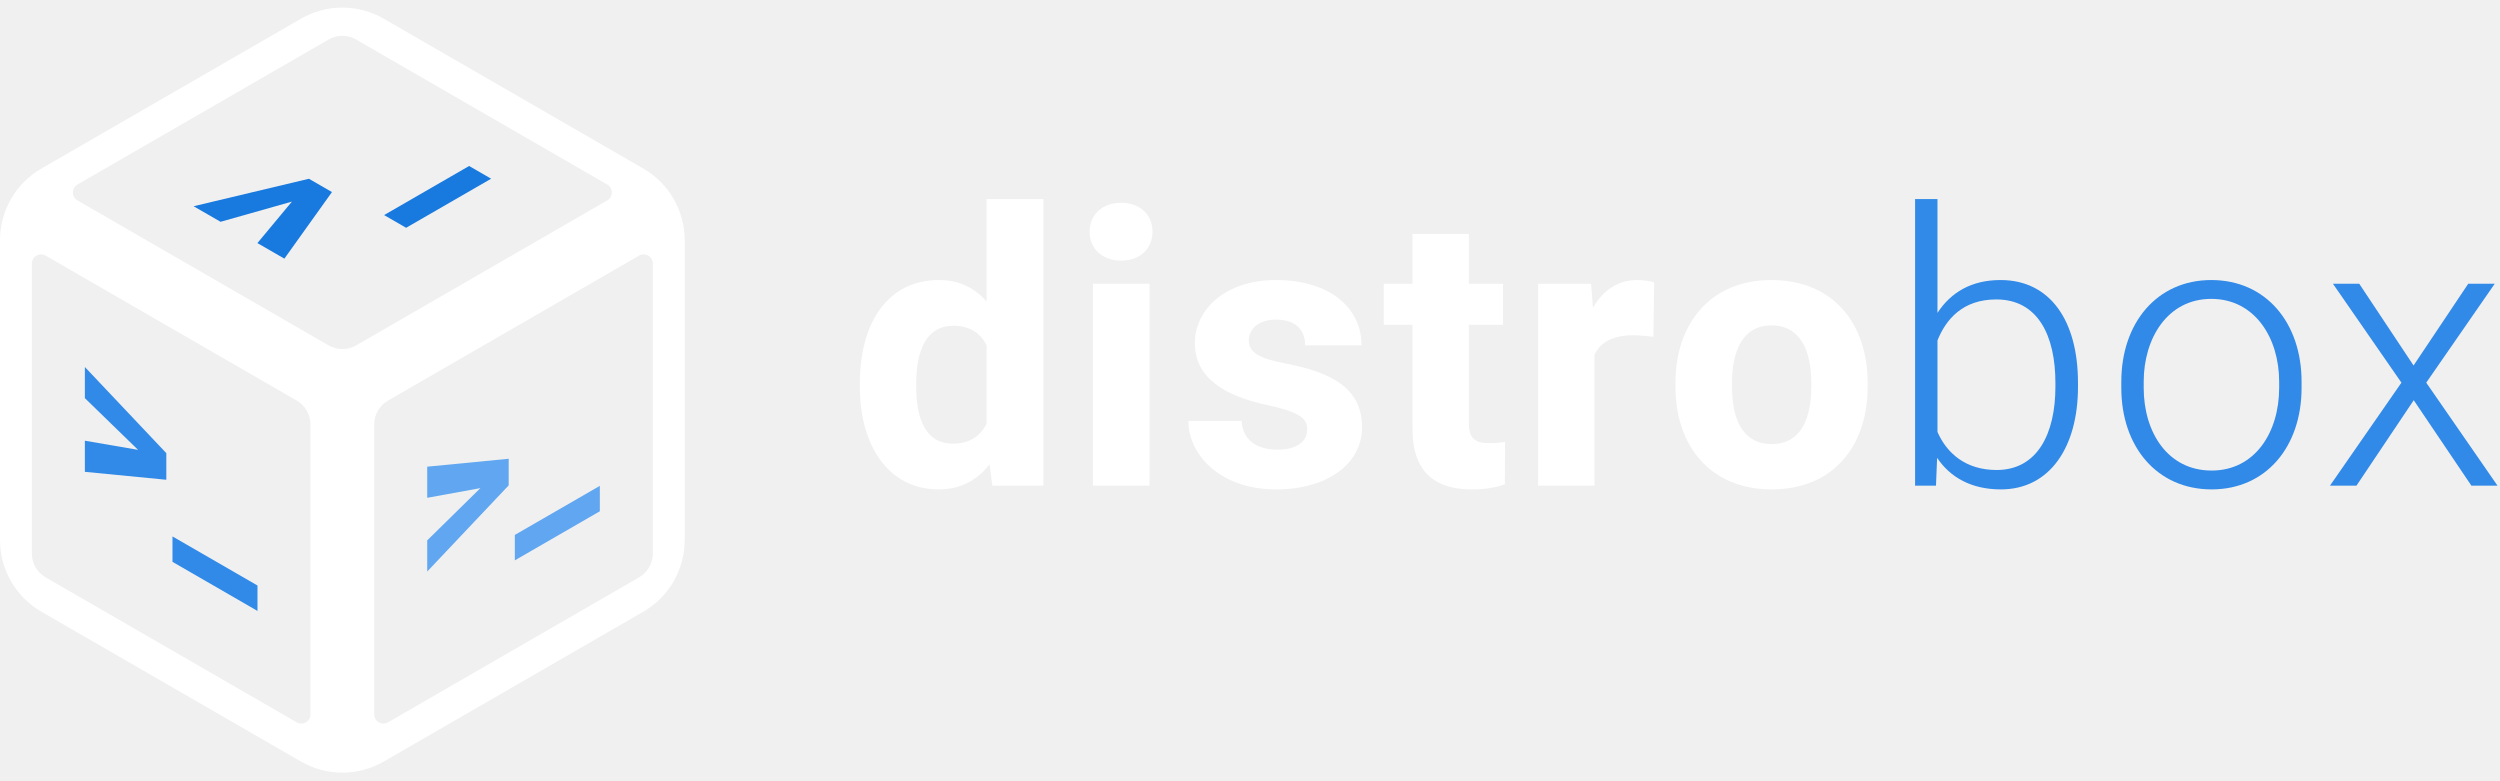
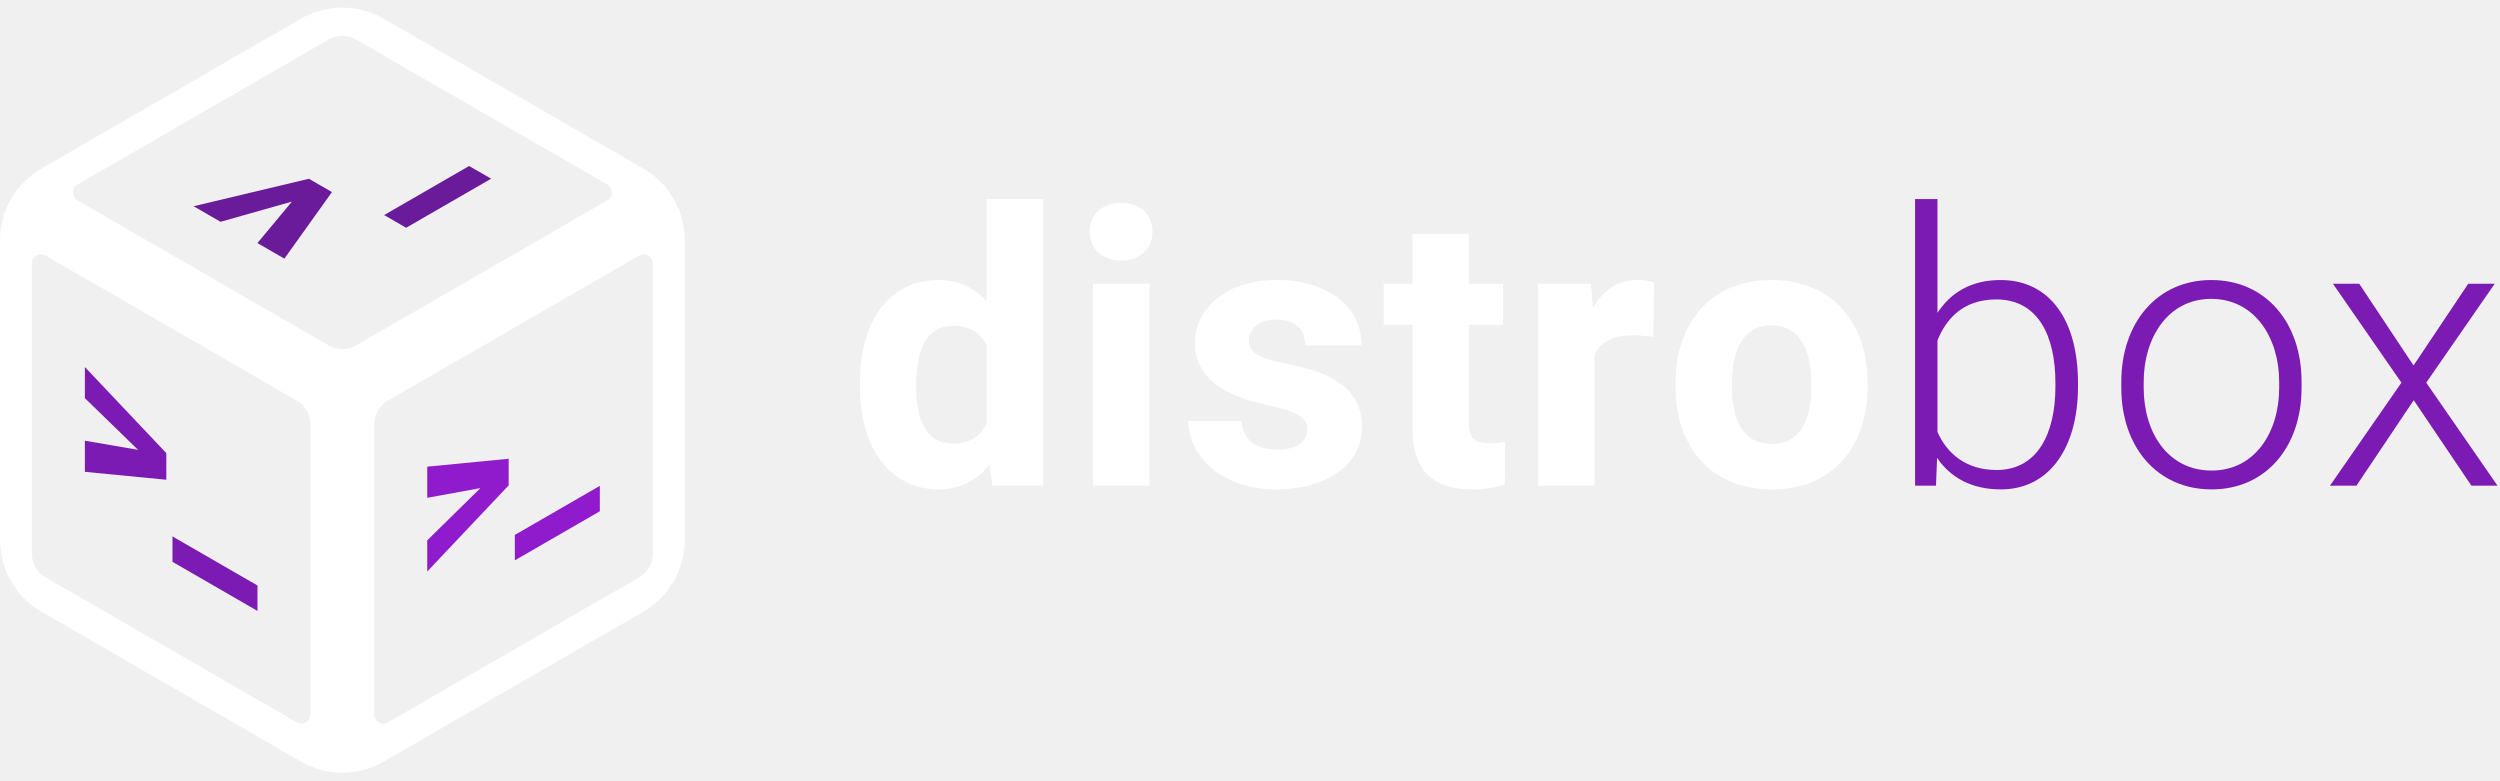
- <svg xmlns="http://www.w3.org/2000/svg" width="314" height="98" viewBox="0 0 314 98" id="systemd-logo" version="1.1">
-   <defs id="defs13" />
-   <g id="layer1">
-     <g id="g11481">
-       <g id="g3309" transform="translate(175,-50.82579)">
-         <path id="path2544" style="fill:#ffffff;fill-opacity:1;stroke-width:19.861;stroke-linecap:round;stroke-linejoin:round" d="m -132,51.781 a 10.392,10.392 0 0 0 -5.195,1.393 L -169.805,72 A 10.392,10.392 0 0 0 -175,81 v 37.652 a 10.392,10.392 0 0 0 5.195,9 l 32.609,18.826 a 10.392,10.392 0 0 0 10.391,0 l 32.609,-18.826 a 10.392,10.392 0 0 0 5.195,-9 V 81 a 10.392,10.392 0 0 0 -5.195,-9 L -126.805,53.174 A 10.392,10.392 0 0 0 -132,51.781 Z m -0.602,3.6 a 3.464,3.464 0 0 1 2.334,0.412 L -98.732,74 a 1.155,1.155 0 0 1 0,2 l -31.535,18.207 a 3.464,3.464 0 0 1 -3.465,0 L -165.268,76 a 1.155,1.155 0 0 1 0,-2 l 31.535,-18.207 a 3.464,3.464 0 0 1 1.131,-0.412 z m -37.443,27.412 a 1.155,1.155 0 0 1 0.777,0.137 l 31.535,18.207 a 3.464,3.464 0 0 1 1.732,3 v 36.414 a 1.155,1.155 0 0 1 -1.732,1 l -31.535,-18.207 a 3.464,3.464 0 0 1 -1.732,-3 V 83.93 a 1.155,1.155 0 0 1 0.955,-1.137 z m 76.09,0 A 1.155,1.155 0 0 1 -93,83.93 v 36.414 a 3.464,3.464 0 0 1 -1.732,3 l -31.535,18.207 a 1.155,1.155 0 0 1 -1.732,-1 v -36.414 a 3.464,3.464 0 0 1 1.732,-3 l 31.535,-18.207 a 1.155,1.155 0 0 1 0.777,-0.137 z" />
-         <g aria-label="&gt;_" id="g2849" style="font-weight:bold;font-size:24px;font-family:Heebo;-inkscape-font-specification:'Heebo Bold';text-align:center;text-anchor:middle;white-space:pre;shape-inside:url(#rect2729);fill:#60a6f0;fill-opacity:1;stroke-width:12;stroke-linecap:round;stroke-linejoin:round" transform="translate(-60.68555,-150.802)">
-           <path d="m -60.654,264.152 6.68,-1.218 -6.68,6.563 v 3.911 l 10.23,-10.818 v -3.342 l -10.23,0.995 z" id="path2845" style="fill:#60a6f0;fill-opacity:1" />
-           <path d="m -38.975,265.843 v -3.193 l -10.676,6.164 v 3.193 z" id="path2847" style="fill:#60a6f0;fill-opacity:1" />
-         </g>
-         <g aria-label="&gt;_" id="g2859" style="font-weight:bold;font-size:24px;font-family:Heebo;-inkscape-font-specification:'Heebo Bold';text-align:center;text-anchor:middle;white-space:pre;shape-inside:url(#rect2729);fill:#318ae8;fill-opacity:1;stroke-width:12;stroke-linecap:round;stroke-linejoin:round" transform="translate(-103.6856,-150.802)">
-           <path d="m -60.654,251.635 6.68,6.495 -6.68,-1.15 v 3.911 l 10.23,0.995 v -3.342 L -60.654,247.725 Z" id="path2855" style="fill:#318ae8;fill-opacity:1" />
-           <path d="m -38.975,278.36 v -3.193 l -10.676,-6.164 v 3.193 z" id="path2857" style="fill:#318ae8;fill-opacity:1" />
-         </g>
-         <g aria-label="&gt;_" id="g2869" style="font-weight:bold;font-size:24px;font-family:Heebo;-inkscape-font-specification:'Heebo Bold';text-align:center;text-anchor:middle;white-space:pre;shape-inside:url(#rect2729);fill:#1879de;fill-opacity:1;stroke-width:12;stroke-linecap:round;stroke-linejoin:round" transform="translate(-82.18555,-188.0423)">
-           <path d="m -65.113,266.726 8.965,-2.537 -4.336,5.21 3.387,1.955 5.977,-8.362 -2.895,-1.671 -14.484,3.451 z" id="path2865" style="fill:#1879de;fill-opacity:1" />
-           <path d="m -31.129,261.314 -2.766,-1.597 -10.676,6.164 2.766,1.597 z" id="path2867" style="fill:#1879de;fill-opacity:1" />
-         </g>
-       </g>
-       <g aria-label="distrobox" transform="translate(396.5234,-4.244682)" id="text3745" style="font-weight:300;font-size:48px;font-family:Heebo;-inkscape-font-specification:'Heebo Light';letter-spacing:0.8px;white-space:pre;shape-inside:url(#rect3747);fill:#318ae8;stroke-width:12;stroke-linecap:round;stroke-linejoin:round">
-         <path d="m -288.523,52.377 v 0.492 c 0,7.359 3.609,12.844 9.891,12.844 2.766,0 4.852,-1.172 6.398,-3.141 l 0.352,2.672 h 6.398 v -36 h -7.125 v 12.867 c -1.5,-1.711 -3.469,-2.695 -5.977,-2.695 -6.352,0 -9.938,5.25 -9.938,12.961 z m 7.078,0.492 v -0.492 c 0,-4.078 1.266,-7.219 4.664,-7.219 2.016,0 3.375,0.867 4.172,2.461 v 9.867 c -0.797,1.547 -2.156,2.484 -4.219,2.484 -3.445,0 -4.617,-3.141 -4.617,-7.102 z" style="font-weight:bold;-inkscape-font-specification:'Heebo Bold';fill:#ffffff" id="path4589" />
-         <path d="m -259.669,33.346 c 0,2.109 1.57,3.633 3.961,3.633 2.391,0 3.938,-1.523 3.938,-3.633 0,-2.109 -1.547,-3.633 -3.938,-3.633 -2.391,0 -3.961,1.523 -3.961,3.633 z m 7.523,31.898 V 39.885 h -7.102 v 25.359 z" style="font-weight:bold;-inkscape-font-specification:'Heebo Bold';fill:#ffffff" id="path4591" />
-         <path d="m -232.338,58.167 c 0,1.523 -1.289,2.555 -3.727,2.555 -2.414,0 -4.383,-1.055 -4.5,-3.609 h -6.703 c 0,4.125 3.867,8.602 11.039,8.602 6.562,0 10.781,-3.328 10.781,-7.805 0,-5.133 -4.219,-6.961 -9.633,-8.016 -3.398,-0.633 -4.594,-1.453 -4.594,-2.883 0,-1.5 1.312,-2.625 3.398,-2.625 2.555,0 3.68,1.336 3.68,3.234 h 7.078 c 0,-4.781 -4.078,-8.203 -10.734,-8.203 -6.398,0 -10.195,3.703 -10.195,7.945 0,4.406 3.867,6.633 9,7.734 4.148,0.891 5.109,1.688 5.109,3.07 z" style="font-weight:bold;-inkscape-font-specification:'Heebo Bold';fill:#ffffff" id="path4593" />
-         <path d="m -207.748,45.042 v -5.156 h -4.289 v -6.258 h -7.078 v 6.258 h -3.609 v 5.156 h 3.609 v 13.078 c 0,5.438 2.859,7.594 7.43,7.594 1.688,0 3,-0.234 4.172,-0.633 l 0.023,-5.344 c -0.469,0.094 -1.148,0.164 -1.969,0.164 -1.781,0 -2.578,-0.516 -2.578,-2.578 v -12.281 z" style="font-weight:bold;-inkscape-font-specification:'Heebo Bold';fill:#ffffff" id="path4595" />
-         <path d="M -196.261,65.245 V 48.815 c 0.75,-1.617 2.344,-2.461 4.922,-2.461 0.727,0 1.805,0.117 2.484,0.188 l 0.094,-6.82 c -0.492,-0.188 -1.406,-0.305 -2.109,-0.305 -2.461,0 -4.336,1.312 -5.578,3.492 l -0.234,-3.023 h -6.656 v 25.359 z" style="font-weight:bold;-inkscape-font-specification:'Heebo Bold';fill:#ffffff" id="path4597" />
-         <path d="m -186.086,52.331 v 0.492 c 0,7.383 4.336,12.891 12.094,12.891 7.758,0 12.047,-5.508 12.047,-12.891 v -0.492 c 0,-7.383 -4.289,-12.914 -12.094,-12.914 -7.711,0 -12.047,5.531 -12.047,12.914 z m 7.102,0.492 v -0.492 c 0,-3.891 1.289,-7.219 4.945,-7.219 3.727,0 5.016,3.328 5.016,7.219 v 0.492 c 0,4.008 -1.312,7.195 -4.969,7.195 -3.703,0 -4.992,-3.188 -4.992,-7.195 z" style="font-weight:bold;-inkscape-font-specification:'Heebo Bold';fill:#ffffff" id="path4599" />
-         <path d="m -135.528,52.823 v -0.492 c 0,-7.875 -3.539,-12.914 -9.727,-12.914 -3.656,0 -6.234,1.547 -7.922,4.125 V 29.245 h -2.812 v 36 h 2.625 l 0.141,-3.492 c 1.664,2.461 4.312,3.961 8.016,3.961 6.141,0 9.68,-5.32 9.68,-12.891 z m -2.836,-0.492 v 0.492 c 0,5.906 -2.273,10.453 -7.383,10.453 -3.891,0 -6.258,-2.109 -7.43,-4.781 V 47.01 c 1.055,-2.648 3.164,-5.156 7.383,-5.156 5.25,0 7.43,4.57 7.43,10.477 z" id="path4601" />
-         <path d="m -130.087,52.19 v 0.773 c 0,7.383 4.477,12.75 11.344,12.75 6.844,0 11.297,-5.367 11.297,-12.75 v -0.773 c 0,-7.383 -4.453,-12.773 -11.344,-12.773 -6.82,0 -11.297,5.391 -11.297,12.773 z m 2.812,0.773 v -0.773 c 0,-5.461 3,-10.406 8.484,-10.406 5.508,0 8.531,4.945 8.531,10.406 v 0.773 c 0,5.555 -3.023,10.383 -8.484,10.383 -5.531,0 -8.531,-4.828 -8.531,-10.383 z" id="path4603" />
-         <path d="m -93.381,50.151 -6.82,-10.266 h -3.305 l 8.602,12.422 -8.977,12.938 h 3.328 l 7.195,-10.734 7.242,10.734 h 3.281 l -8.953,-12.938 8.602,-12.422 h -3.328 z" id="path4605" />
-       </g>
-     </g>
+ <svg xmlns="http://www.w3.org/2000/svg" width="314" height="98">
+   <path d="M-132 51.781a10.392 10.392 0 0 0-5.195 1.393L-169.805 72A10.392 10.392 0 0 0-175 81v37.652a10.392 10.392 0 0 0 5.195 9l32.61 18.827a10.392 10.392 0 0 0 10.39 0l32.61-18.827a10.392 10.392 0 0 0 5.195-9V81a10.392 10.392 0 0 0-5.195-9l-32.61-18.826A10.392 10.392 0 0 0-132 51.78Zm-.602 3.6a3.464 3.464 0 0 1 2.334.412L-98.732 74a1.155 1.155 0 0 1 0 2l-31.536 18.207a3.464 3.464 0 0 1-3.464 0L-165.268 76a1.155 1.155 0 0 1 0-2l31.536-18.207a3.464 3.464 0 0 1 1.13-.412zm-37.443 27.412a1.155 1.155 0 0 1 .777.137l31.536 18.207a3.464 3.464 0 0 1 1.732 3v36.414a1.155 1.155 0 0 1-1.732 1l-31.536-18.207a3.464 3.464 0 0 1-1.732-3V83.93a1.155 1.155 0 0 1 .955-1.137zm76.09 0A1.155 1.155 0 0 1-93 83.93v36.414a3.464 3.464 0 0 1-1.732 3l-31.536 18.207a1.155 1.155 0 0 1-1.732-1v-36.414a3.464 3.464 0 0 1 1.732-3l31.536-18.207a1.155 1.155 0 0 1 .777-.137z" style="fill:#fff;fill-opacity:1;stroke-width:19.861;stroke-linecap:round;stroke-linejoin:round" transform="translate(175 -50.826)" />
+   <g style="font-weight:700;font-size:24px;font-family:Heebo;-inkscape-font-specification:&quot;Heebo Bold&quot;;text-align:center;text-anchor:middle;white-space:pre;shape-inside:url(#rect2729);fill:#8f1bcc;fill-opacity:1;stroke-width:12;stroke-linecap:round;stroke-linejoin:round" transform="translate(114.314 -201.628)">
+     <path d="m-60.654 264.152 6.68-1.218-6.68 6.563v3.91l10.23-10.818v-3.342l-10.23.994zm21.679 1.691v-3.193l-10.675 6.163v3.194z" aria-label="&gt;_" style="fill:#8f1bcc;fill-opacity:1" />
+   </g>
+   <g style="font-weight:700;font-size:24px;font-family:Heebo;-inkscape-font-specification:&quot;Heebo Bold&quot;;text-align:center;text-anchor:middle;white-space:pre;shape-inside:url(#rect2729);fill:#7c1bb3;fill-opacity:1;stroke-width:12;stroke-linecap:round;stroke-linejoin:round" transform="translate(71.314 -201.628)">
+     <path d="m-60.654 251.635 6.68 6.495-6.68-1.15v3.91l10.23.995v-3.342l-10.23-10.818Zm21.679 26.725v-3.194l-10.675-6.163v3.193z" aria-label="&gt;_" style="fill:#7c1bb3;fill-opacity:1" />
+   </g>
+   <g style="font-weight:700;font-size:24px;font-family:Heebo;-inkscape-font-specification:&quot;Heebo Bold&quot;;text-align:center;text-anchor:middle;white-space:pre;shape-inside:url(#rect2729);fill:#6a1b9a;fill-opacity:1;stroke-width:12;stroke-linecap:round;stroke-linejoin:round" transform="translate(92.814 -238.868)">
+     <path d="m-65.113 266.726 8.965-2.537-4.336 5.21 3.386 1.955 5.977-8.362-2.895-1.672-14.484 3.45zm33.984-5.412-2.766-1.597-10.675 6.163 2.765 1.597z" aria-label="&gt;_" style="fill:#6a1b9a;fill-opacity:1" />
+   </g>
+   <g aria-label="distrobox" style="font-weight:300;font-size:48px;font-family:Heebo;-inkscape-font-specification:&quot;Heebo Light&quot;;letter-spacing:.8px;white-space:pre;shape-inside:url(#rect3747);fill:#318ae8;stroke-width:12;stroke-linecap:round;stroke-linejoin:round" transform="translate(396.523 -4.245)">
+     <path d="M-288.523 52.377v.493c0 7.36 3.609 12.843 9.89 12.843 2.766 0 4.852-1.171 6.399-3.14l.351 2.672h6.399v-36h-7.125v12.867c-1.5-1.711-3.47-2.695-5.977-2.695-6.351 0-9.937 5.25-9.937 12.96zm7.078.493v-.493c0-4.078 1.265-7.218 4.664-7.218 2.015 0 3.375.867 4.172 2.46v9.868c-.797 1.547-2.157 2.484-4.22 2.484-3.444 0-4.616-3.14-4.616-7.101zm21.776-19.524c0 2.11 1.57 3.633 3.961 3.633 2.39 0 3.938-1.523 3.938-3.633 0-2.11-1.547-3.633-3.938-3.633-2.39 0-3.96 1.524-3.96 3.633zm7.524 31.899v-25.36h-7.102v25.36zm19.807-7.078c0 1.523-1.289 2.554-3.726 2.554-2.414 0-4.383-1.054-4.5-3.61h-6.703c0 4.126 3.867 8.602 11.039 8.602 6.562 0 10.781-3.328 10.781-7.804 0-5.133-4.219-6.961-9.633-8.016-3.398-.633-4.593-1.453-4.593-2.883 0-1.5 1.312-2.625 3.398-2.625 2.555 0 3.68 1.336 3.68 3.235h7.078c0-4.782-4.078-8.203-10.735-8.203-6.398 0-10.195 3.703-10.195 7.945 0 4.406 3.867 6.633 9 7.734 4.149.89 5.11 1.688 5.11 3.07zm24.59-13.125v-5.157h-4.29v-6.258h-7.078v6.258h-3.609v5.157h3.61V58.12c0 5.437 2.859 7.593 7.43 7.593 1.687 0 3-.234 4.17-.632l.024-5.344c-.468.094-1.148.164-1.968.164-1.782 0-2.579-.516-2.579-2.578V45.042zm11.488 20.203v-16.43c.75-1.617 2.343-2.46 4.92-2.46.728 0 1.806.116 2.485.187l.094-6.82c-.492-.188-1.406-.305-2.11-.305-2.46 0-4.335 1.312-5.577 3.492l-.235-3.024h-6.656v25.36zm10.174-12.915v.493c0 7.383 4.336 12.89 12.094 12.89 7.758 0 12.047-5.507 12.047-12.89v-.492c0-7.383-4.29-12.914-12.094-12.914-7.711 0-12.047 5.53-12.047 12.914zm7.102.493v-.492c0-3.891 1.289-7.22 4.945-7.22 3.727 0 5.016 3.329 5.016 7.22v.492c0 4.008-1.313 7.195-4.97 7.195-3.702 0-4.991-3.187-4.991-7.195z" style="font-weight:700;-inkscape-font-specification:&quot;Heebo Bold&quot;;fill:#fff" />
+     <path d="M-135.528 52.823v-.492c0-7.875-3.54-12.914-9.727-12.914-3.656 0-6.234 1.546-7.922 4.125V29.245h-2.812v36h2.625l.14-3.493c1.665 2.461 4.313 3.961 8.016 3.961 6.14 0 9.68-5.32 9.68-12.89zm-2.836-.492v.492c0 5.906-2.273 10.453-7.383 10.453-3.89 0-6.258-2.11-7.43-4.781V47.01c1.055-2.648 3.164-5.156 7.383-5.156 5.25 0 7.43 4.57 7.43 10.477zm8.277-.141v.773c0 7.383 4.476 12.75 11.343 12.75 6.844 0 11.297-5.367 11.297-12.75v-.773c0-7.383-4.453-12.773-11.344-12.773-6.82 0-11.296 5.39-11.296 12.773zm2.812.773v-.773c0-5.46 3-10.406 8.484-10.406 5.508 0 8.532 4.945 8.532 10.406v.773c0 5.555-3.024 10.383-8.485 10.383-5.531 0-8.531-4.828-8.531-10.383zm33.894-2.813-6.82-10.265h-3.305l8.601 12.422-8.976 12.938h3.328l7.195-10.735 7.242 10.735h3.282l-8.954-12.938 8.602-12.422h-3.328z" style="fill:#7c1bb3;fill-opacity:1" />
  </g>
</svg>
